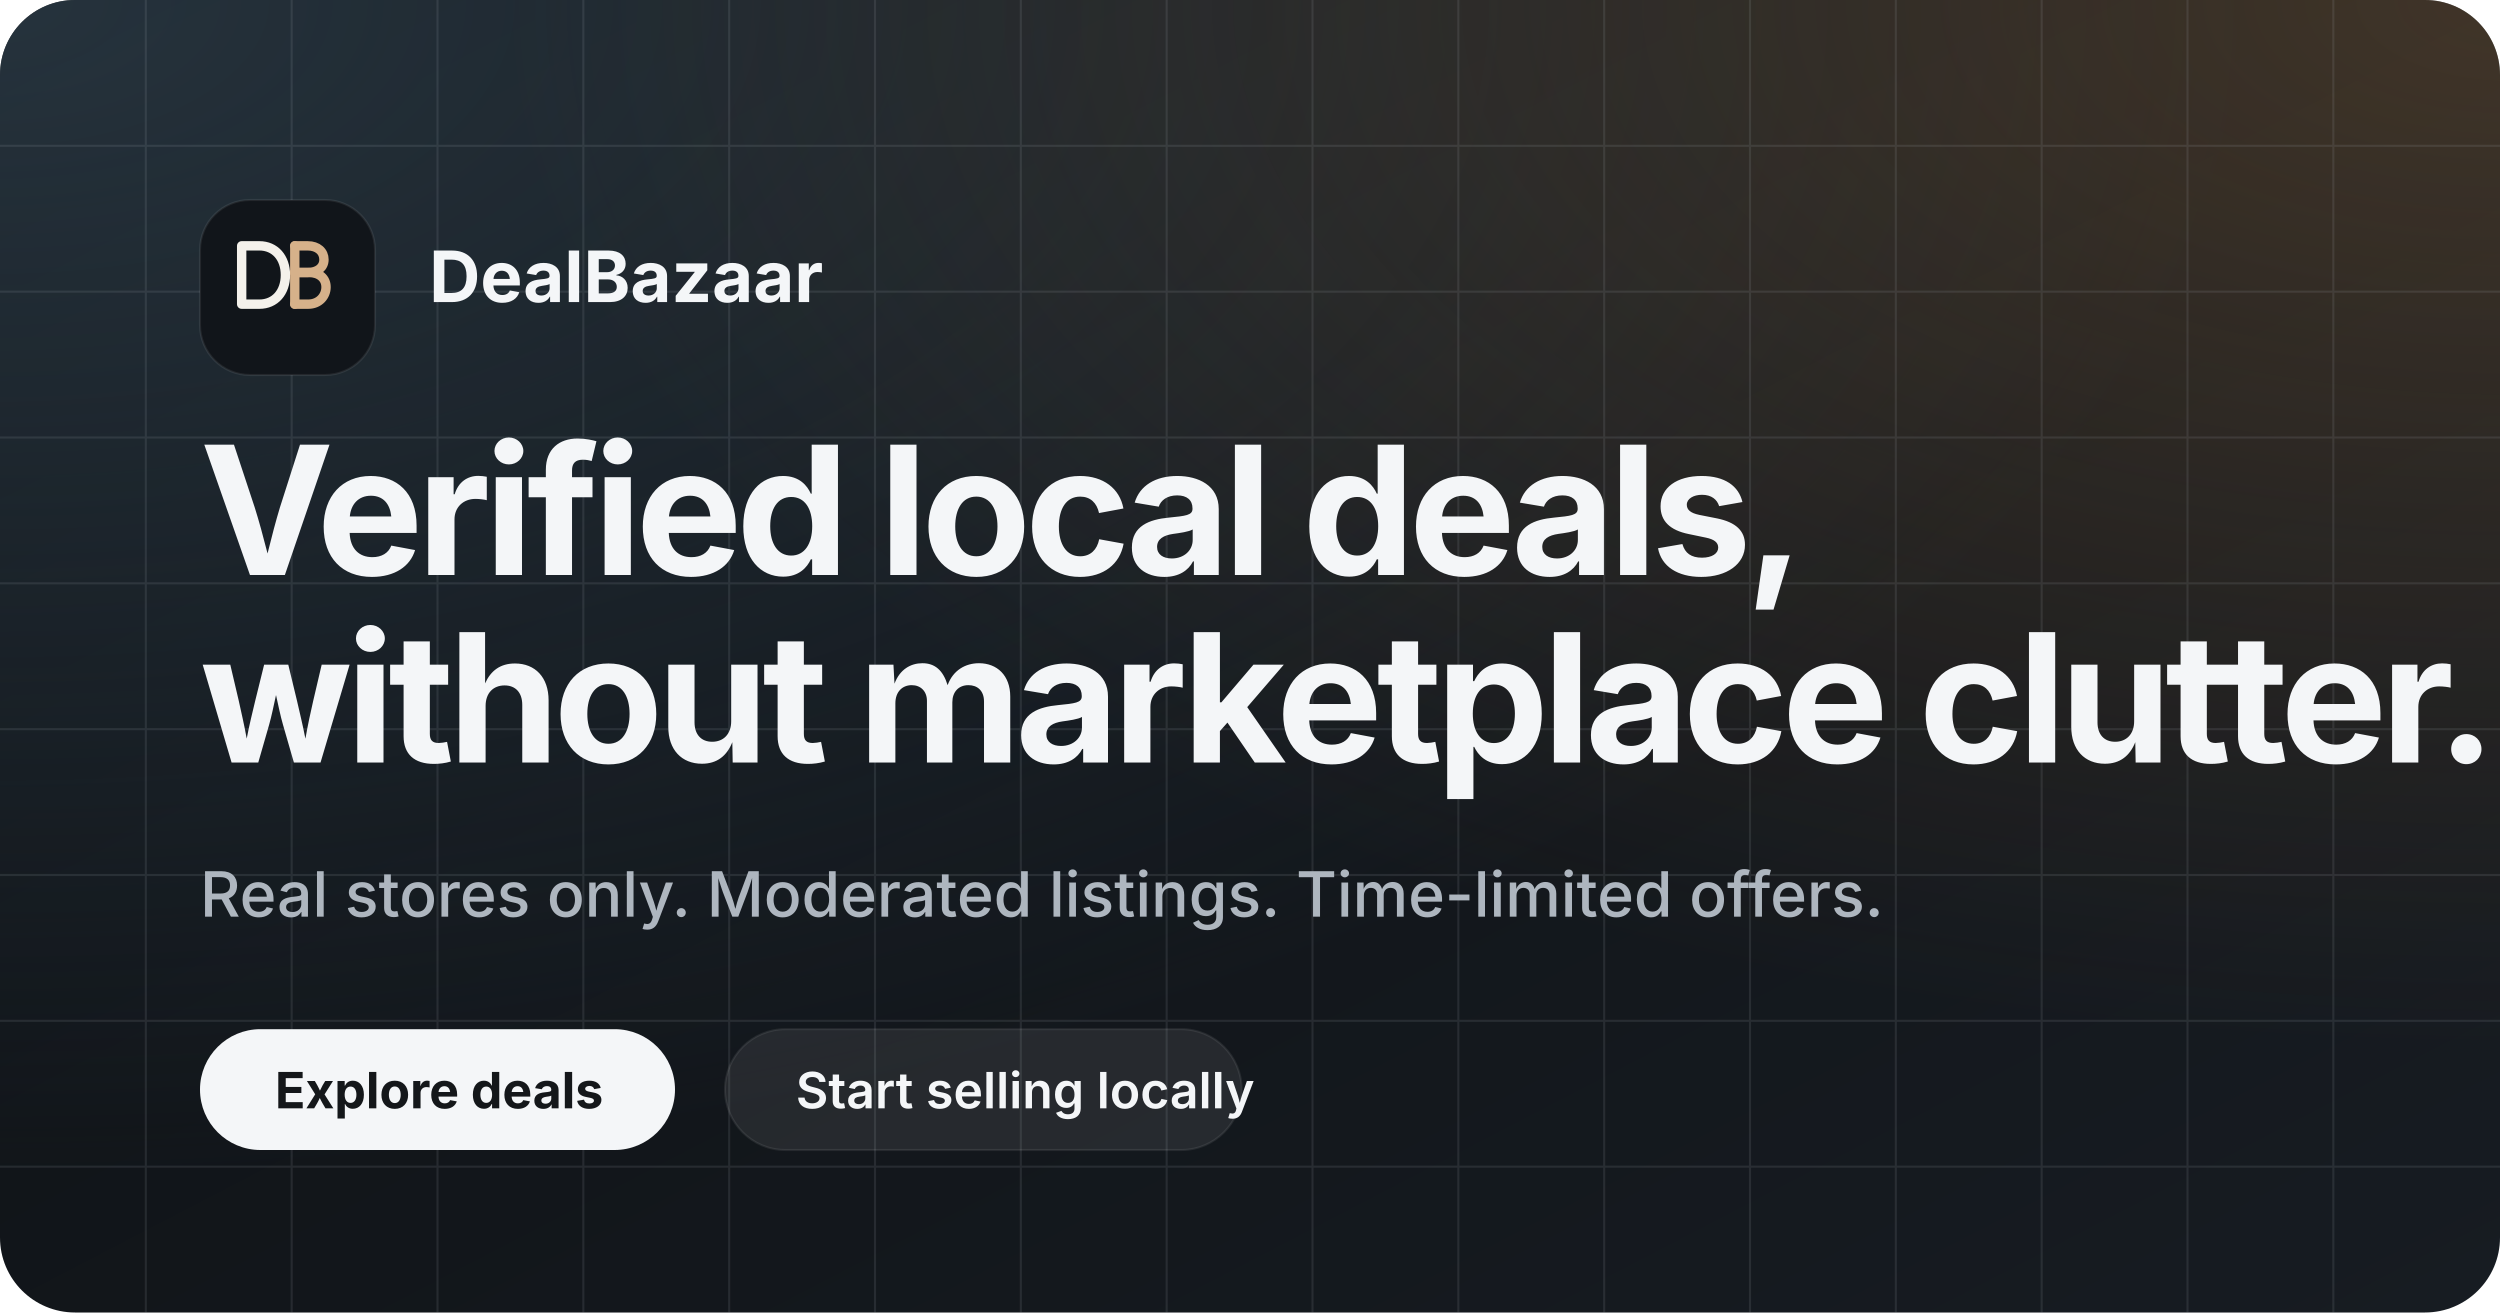
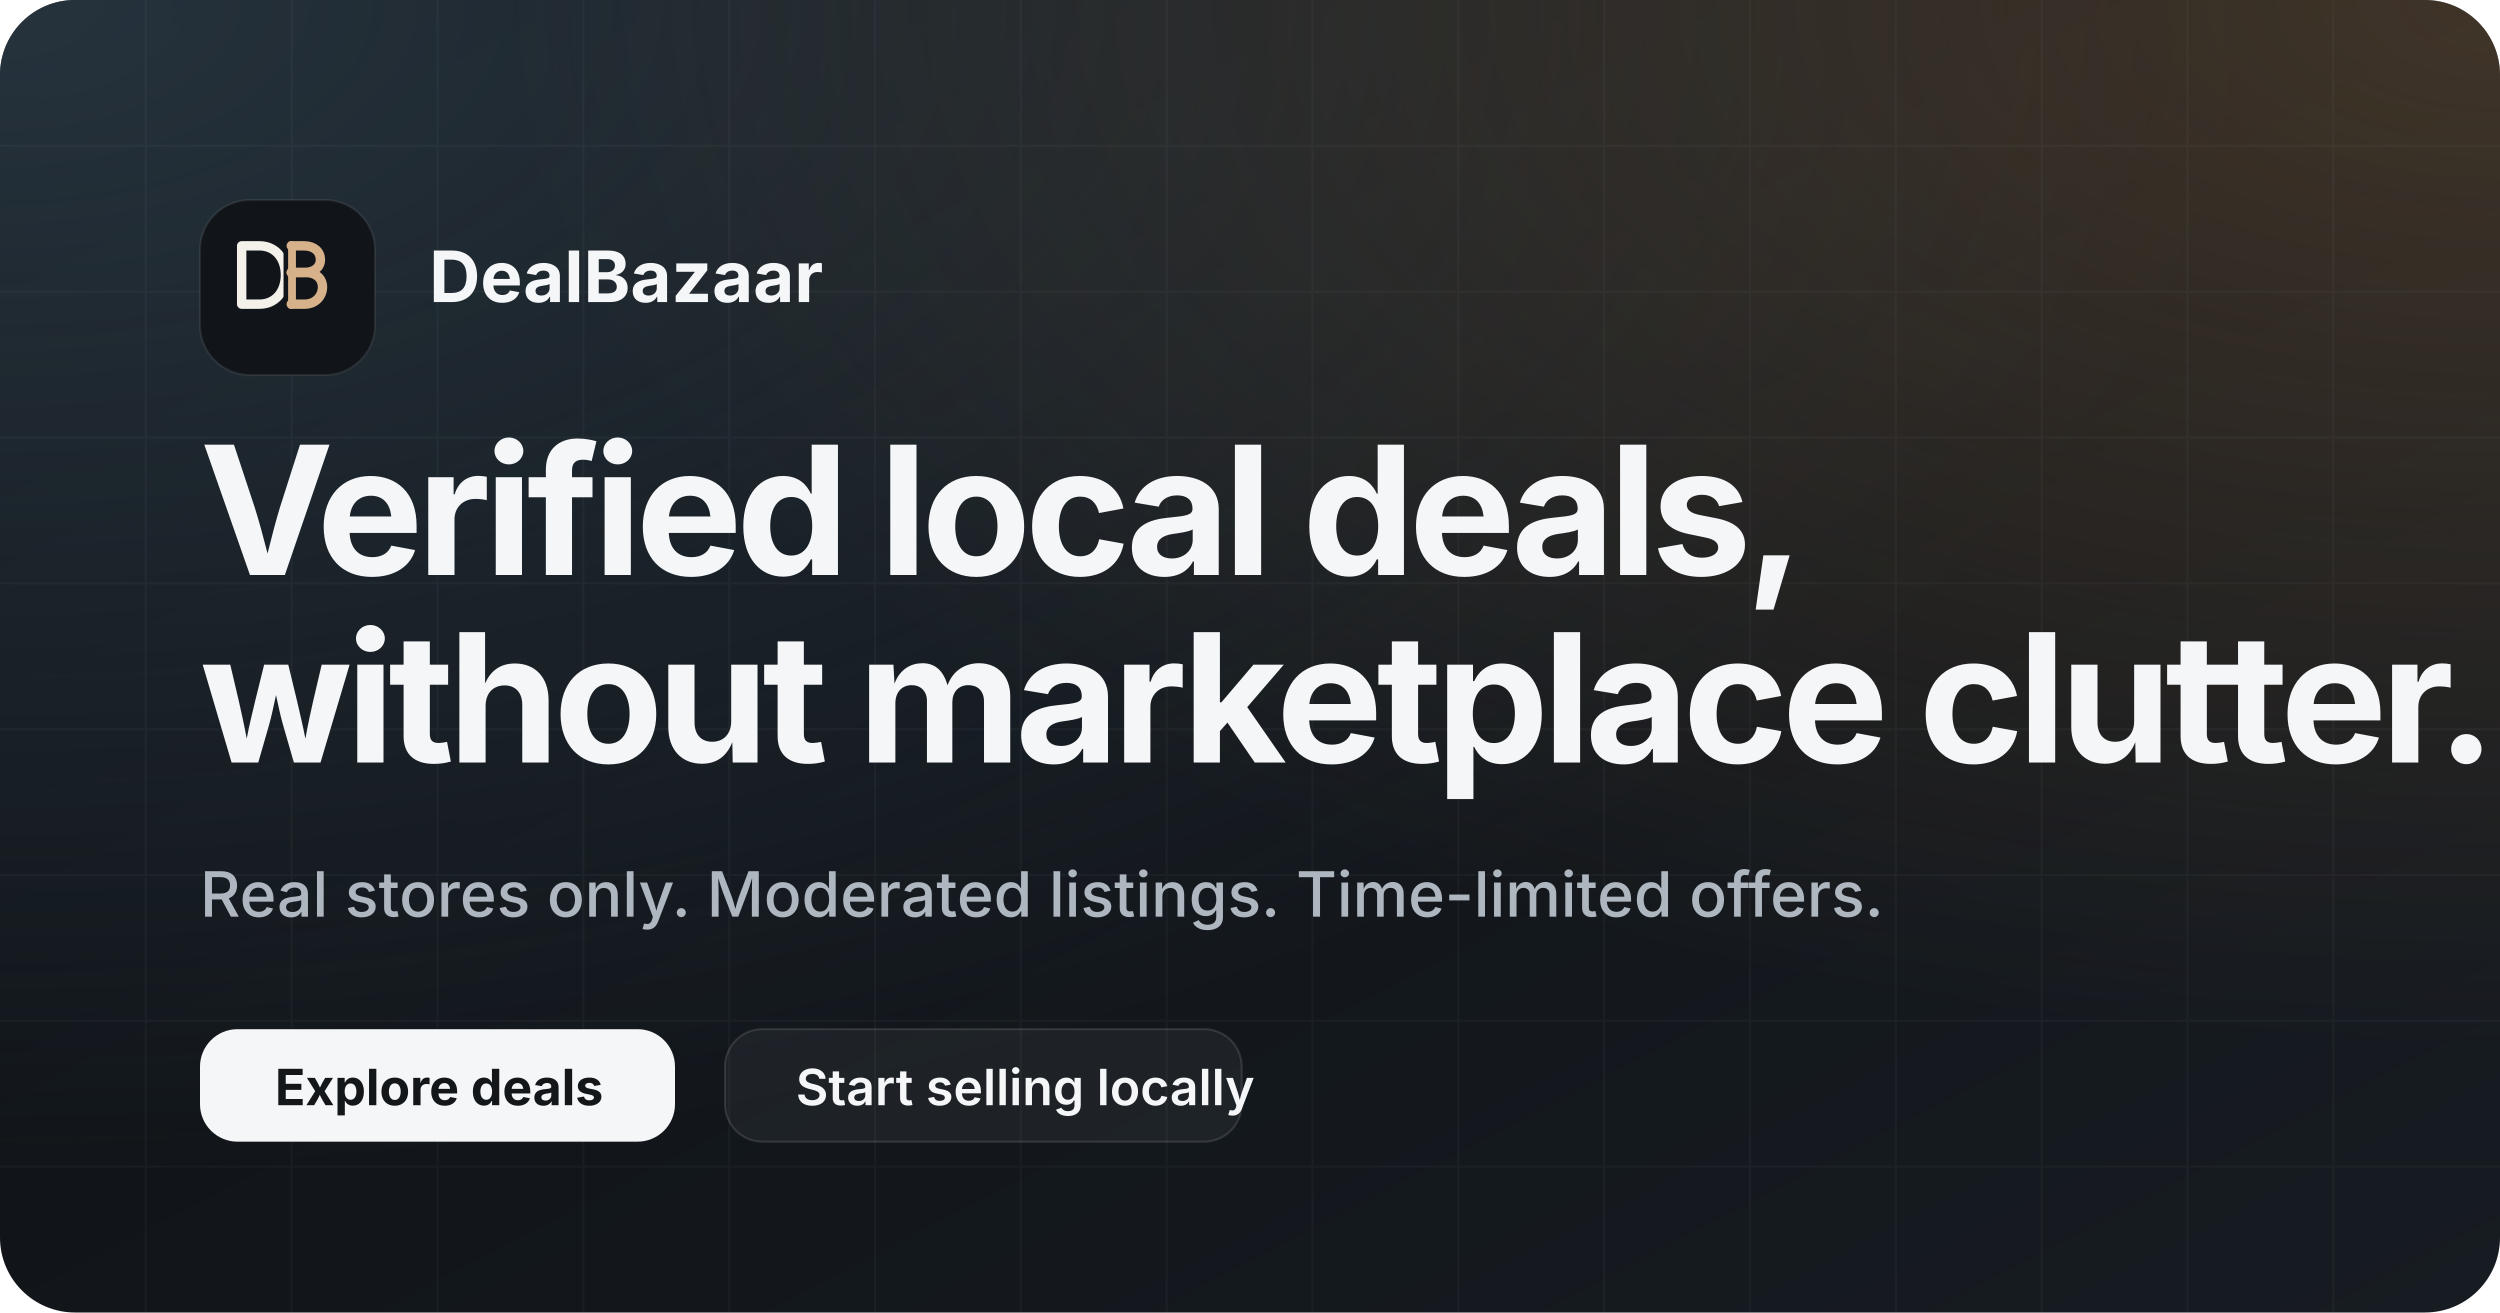
<svg xmlns="http://www.w3.org/2000/svg" viewBox="0 0 1200 630" role="img" aria-label="DealBazaar social preview">
  <defs>
    <linearGradient id="bg" x1="0%" y1="0%" x2="100%" y2="100%">
      <stop offset="0%" stop-color="#0c0f12" />
      <stop offset="100%" stop-color="#171c22" />
    </linearGradient>
    <radialGradient id="glowLeft" cx="0%" cy="0%" r="90%">
      <stop offset="0%" stop-color="#31424f" stop-opacity="0.7" />
      <stop offset="100%" stop-color="#31424f" stop-opacity="0" />
    </radialGradient>
    <radialGradient id="glowRight" cx="100%" cy="0%" r="80%">
      <stop offset="0%" stop-color="#8d6840" stop-opacity="0.38" />
      <stop offset="100%" stop-color="#8d6840" stop-opacity="0" />
    </radialGradient>
  </defs>
  <rect width="1200" height="630" rx="36" fill="url(#bg)" />
  <rect width="1200" height="630" rx="36" fill="url(#glowLeft)" />
  <rect width="1200" height="630" rx="36" fill="url(#glowRight)" />
-   <g opacity="0.12">
+   <g opacity="0.045">
    <path d="M0 70H1200M0 140H1200M0 210H1200M0 280H1200M0 350H1200M0 420H1200M0 490H1200M0 560H1200" stroke="#bac3cc" />
    <path d="M70 0V630M140 0V630M210 0V630M280 0V630M350 0V630M420 0V630M490 0V630M560 0V630M630 0V630M700 0V630M770 0V630M840 0V630M910 0V630M980 0V630M1050 0V630M1120 0V630" stroke="#bac3cc" />
  </g>
  <g transform="translate(96 96)">
    <rect width="84" height="84" rx="24" fill="#11151a" stroke="rgba(255,255,255,0.08)" />
    <g transform="translate(14 14)" fill="none" stroke-linecap="round" stroke-linejoin="round" stroke-width="4.5">
      <path d="M6 8v28h8.5c7.5 0 12.5-5.7 12.5-14S22 8 14.5 8H6Z" stroke="#f4f1eb" />
-       <path d="M31.5 8v28" stroke="#d6b18a" />
-       <path d="M31.5 8h6.2c4.8 0 7.8 2.8 7.8 6.6 0 3.7-3 6.2-7.8 6.2h-6.2" stroke="#d6b18a" />
-       <path d="M31.5 20.8h6.8c5 0 8.2 2.8 8.2 7s-3.2 8.2-8.6 8.2h-6.4" stroke="#d6b18a" />
+       <path d="M29.8 8v28" stroke="#d6b18a" />
+       <path d="M27.2 6.6v30.8" stroke="#11151a" stroke-width="2.2" />
+       <path d="M29.8 8H36c4.8 0 7.8 2.8 7.8 6.6 0 3.7-3 6.2-7.8 6.2h-6.2" stroke="#d6b18a" />
+       <path d="M29.8 20.8h6.8c5 0 8.2 2.8 8.2 7S41.6 36 36.2 36h-6.4" stroke="#d6b18a" />
    </g>
  </g>
  <text x="206" y="145" fill="#f4f6f8" font-family="Inter, Arial, sans-serif" font-size="34" font-weight="700">DealBazaar</text>
  <text x="96" y="276" fill="#f4f6f8" font-family="Inter, Arial, sans-serif" font-size="86" font-weight="700" letter-spacing="-3">
    Verified local deals,
  </text>
  <text x="96" y="366" fill="#f4f6f8" font-family="Inter, Arial, sans-serif" font-size="86" font-weight="700" letter-spacing="-3">
    without marketplace clutter.
  </text>
  <text x="96" y="440" fill="#aeb6bf" font-family="Inter, Arial, sans-serif" font-size="30" font-weight="500">
    Real stores only. Moderated listings. Time-limited offers.
  </text>
  <g transform="translate(96 494)">
-     <rect width="228" height="58" rx="29" fill="#f4f6f8" />
-     <text x="36" y="38" fill="#14171a" font-family="Inter, Arial, sans-serif" font-size="24" font-weight="700">Explore deals</text>
+     <rect width="228" height="54" rx="18" fill="#f4f6f8" />
+     <text x="36" y="36.5" fill="#14171a" font-family="Inter, Arial, sans-serif" font-size="24" font-weight="700">Explore deals</text>
  </g>
  <g transform="translate(348 494)">
-     <rect width="248" height="58" rx="29" fill="rgba(255,255,255,0.08)" stroke="rgba(255,255,255,0.08)" />
-     <text x="34" y="38" fill="#f4f6f8" font-family="Inter, Arial, sans-serif" font-size="24" font-weight="600">Start selling locally</text>
+     <rect width="248" height="54" rx="18" fill="rgba(255,255,255,0.05)" stroke="rgba(255,255,255,0.12)" />
+     <text x="34" y="36.5" fill="#f4f6f8" font-family="Inter, Arial, sans-serif" font-size="24" font-weight="600">Start selling locally</text>
  </g>
</svg>
